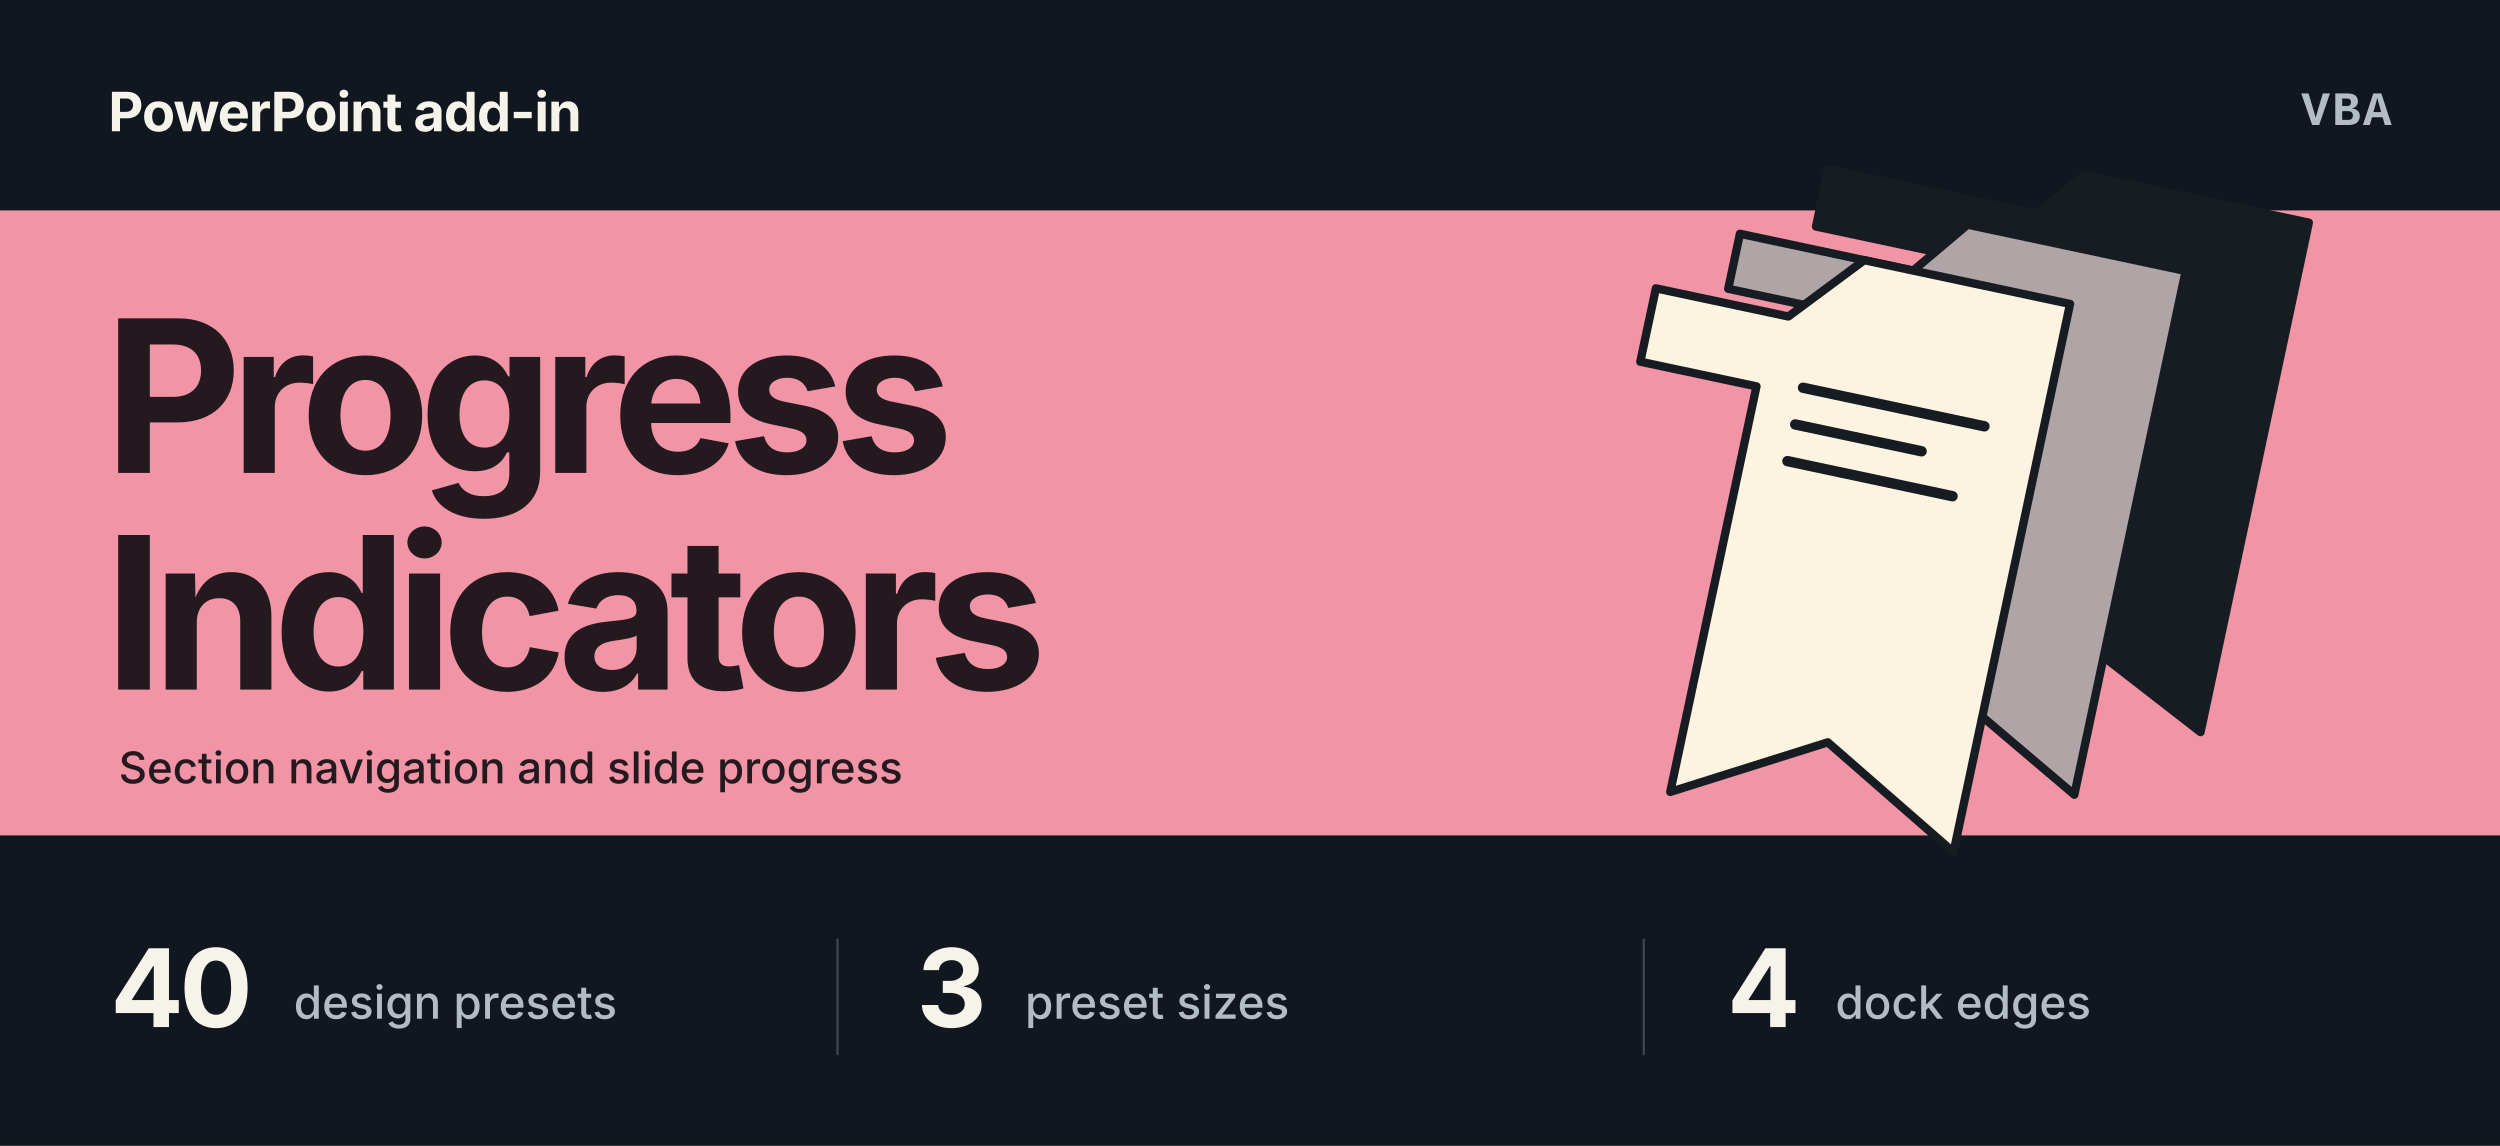
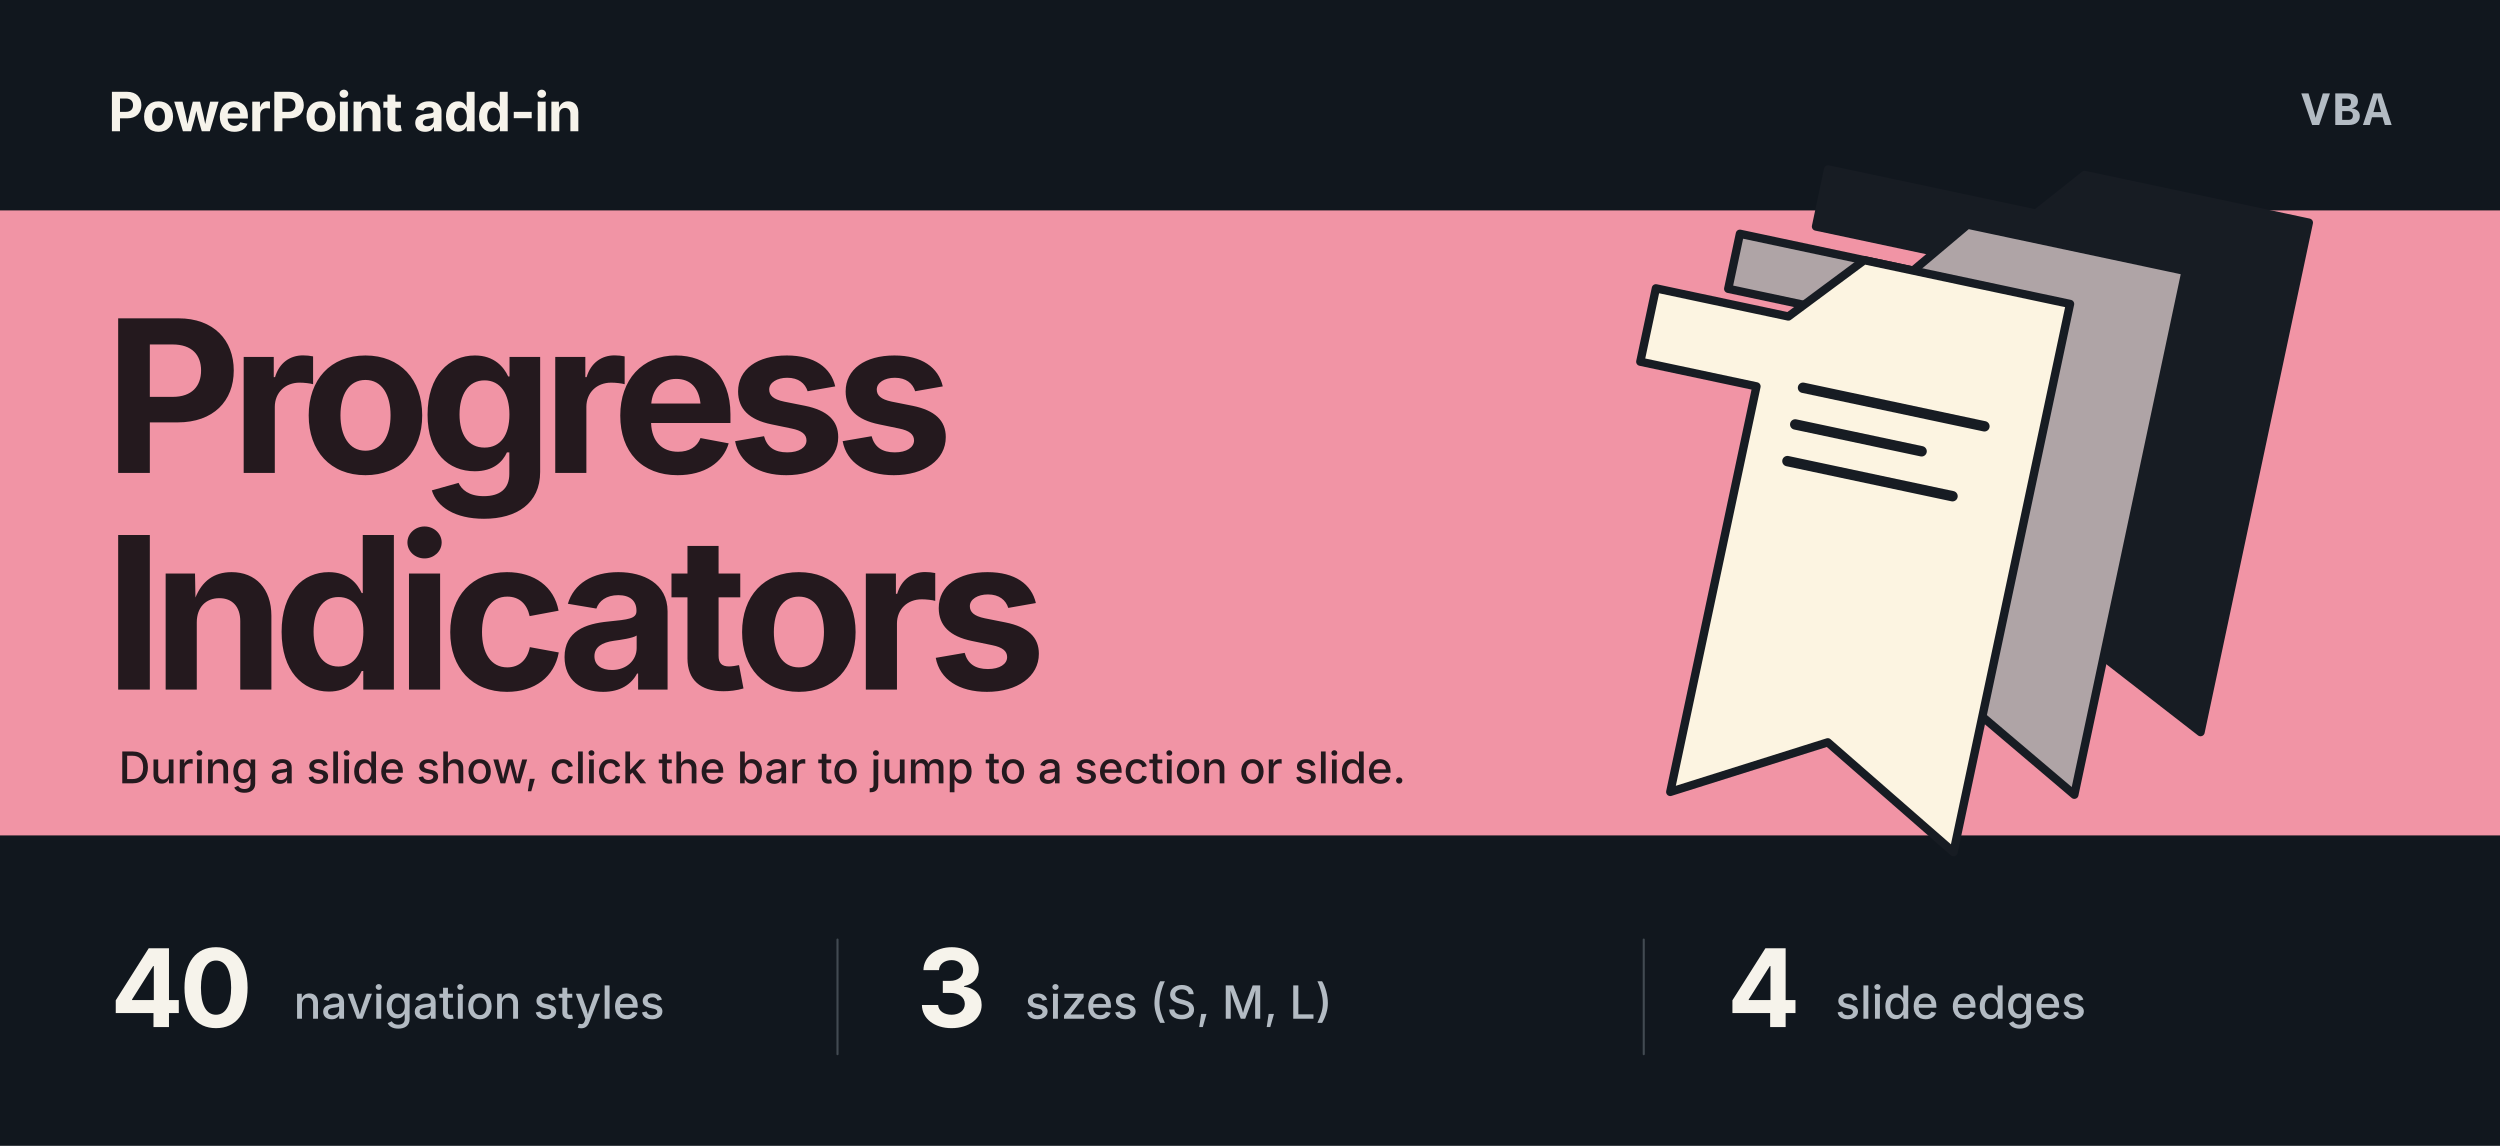
<svg xmlns="http://www.w3.org/2000/svg" viewBox="0 0 1200 550" width="1200" height="550" role="img" aria-labelledby="title desc" xml:lang="en">
  <rect x="0" y="0" width="1200" height="550" rx="0" fill="#11171E" />
  <text x="52" y="63" fill="#F6F3EB" font-family="Inter,Arial,Helvetica,'Microsoft YaHei','PingFang SC','Noto Sans CJK SC',sans-serif" font-size="26" font-weight="650" letter-spacing="-0.5" text-anchor="start">PowerPoint add-in</text>
  <text x="1148" y="60" fill="#B3BBC3" font-family="'SFMono-Regular',Consolas,'Liberation Mono',monospace" font-size="23" font-weight="600" letter-spacing="1" text-anchor="end">VBA</text>
  <rect x="0" y="101" width="1200" height="300" rx="0" fill="#F194A5" />
  <text x="50" y="227" fill="#24191E" font-family="Inter,Arial,Helvetica,'Microsoft YaHei','PingFang SC','Noto Sans CJK SC',sans-serif" font-size="102" font-weight="750" letter-spacing="-5.5" text-anchor="start">Progress</text>
  <text x="50" y="331" fill="#24191E" font-family="Inter,Arial,Helvetica,'Microsoft YaHei','PingFang SC','Noto Sans CJK SC',sans-serif" font-size="102" font-weight="750" letter-spacing="-5.5" text-anchor="start">Indicators</text>
-   <text x="57" y="376" fill="#24191E" font-family="Inter,Arial,Helvetica,'Microsoft YaHei','PingFang SC','Noto Sans CJK SC',sans-serif" font-size="21" font-weight="450" letter-spacing="0" text-anchor="start">Section navigation and slide progress</text>
+   <text x="57" y="376" fill="#24191E" font-family="Inter,Arial,Helvetica,'Microsoft YaHei','PingFang SC','Noto Sans CJK SC',sans-serif" font-size="21" font-weight="450" letter-spacing="0" text-anchor="start">During a slide show, click the bar to jump to a section or slide.</text>
  <g transform="translate(774 56) rotate(12 170 155)">
    <path d="M78 42H180L199 19H309V269L247 239L184 269V70H78Z" fill="#171C23" stroke="#171C23" stroke-width="4" stroke-linejoin="round" stroke-linecap="round" />
    <path d="M43 81H128L149 54H256V311L191 276L127 311V108H43Z" fill="#AFA4A6" stroke="#171C23" stroke-width="4" stroke-linejoin="round" stroke-linecap="round" />
    <path d="M9 115H74L104 81H205V350L135 311L66 350V151H9Z" fill="#FCF4E1" stroke="#171C23" stroke-width="4" stroke-linejoin="round" stroke-linecap="round" />
    <path d="M88 147H177M88 165H150M88 183H169" fill="none" stroke="#171C23" stroke-width="5" stroke-linejoin="round" stroke-linecap="round" />
  </g>
  <text x="53" y="493" fill="#F6F3EB" font-family="Inter,Arial,Helvetica,'Microsoft YaHei','PingFang SC','Noto Sans CJK SC',sans-serif" font-size="52" font-weight="720" letter-spacing="-2" text-anchor="start">40</text>
-   <text x="141" y="489" fill="#B3BBC3" font-family="Inter,Arial,Helvetica,'Microsoft YaHei','PingFang SC','Noto Sans CJK SC',sans-serif" font-size="22" font-weight="500" letter-spacing="0" text-anchor="start">design presets</text>
+   <text x="141" y="489" fill="#B3BBC3" font-family="Inter,Arial,Helvetica,'Microsoft YaHei','PingFang SC','Noto Sans CJK SC',sans-serif" font-size="22" font-weight="500" letter-spacing="0" text-anchor="start">navigation styles</text>
  <text x="440" y="493" fill="#F6F3EB" font-family="Inter,Arial,Helvetica,'Microsoft YaHei','PingFang SC','Noto Sans CJK SC',sans-serif" font-size="52" font-weight="720" letter-spacing="-2" text-anchor="start">3</text>
-   <text x="492" y="489" fill="#B3BBC3" font-family="Inter,Arial,Helvetica,'Microsoft YaHei','PingFang SC','Noto Sans CJK SC',sans-serif" font-size="22" font-weight="500" letter-spacing="0" text-anchor="start">preset sizes</text>
+   <text x="492" y="489" fill="#B3BBC3" font-family="Inter,Arial,Helvetica,'Microsoft YaHei','PingFang SC','Noto Sans CJK SC',sans-serif" font-size="22" font-weight="500" letter-spacing="0" text-anchor="start">sizes (S, M, L)</text>
  <text x="829" y="493" fill="#F6F3EB" font-family="Inter,Arial,Helvetica,'Microsoft YaHei','PingFang SC','Noto Sans CJK SC',sans-serif" font-size="52" font-weight="720" letter-spacing="-2" text-anchor="start">4</text>
-   <text x="881" y="489" fill="#B3BBC3" font-family="Inter,Arial,Helvetica,'Microsoft YaHei','PingFang SC','Noto Sans CJK SC',sans-serif" font-size="22" font-weight="500" letter-spacing="0" text-anchor="start">dock edges</text>
+   <text x="881" y="489" fill="#B3BBC3" font-family="Inter,Arial,Helvetica,'Microsoft YaHei','PingFang SC','Noto Sans CJK SC',sans-serif" font-size="22" font-weight="500" letter-spacing="0" text-anchor="start">slide edges</text>
  <path d="M402 451L402 506" fill="none" stroke="#424A52" stroke-width="1" stroke-linejoin="round" stroke-linecap="round" />
  <path d="M789 451L789 506" fill="none" stroke="#424A52" stroke-width="1" stroke-linejoin="round" stroke-linecap="round" />
</svg>
